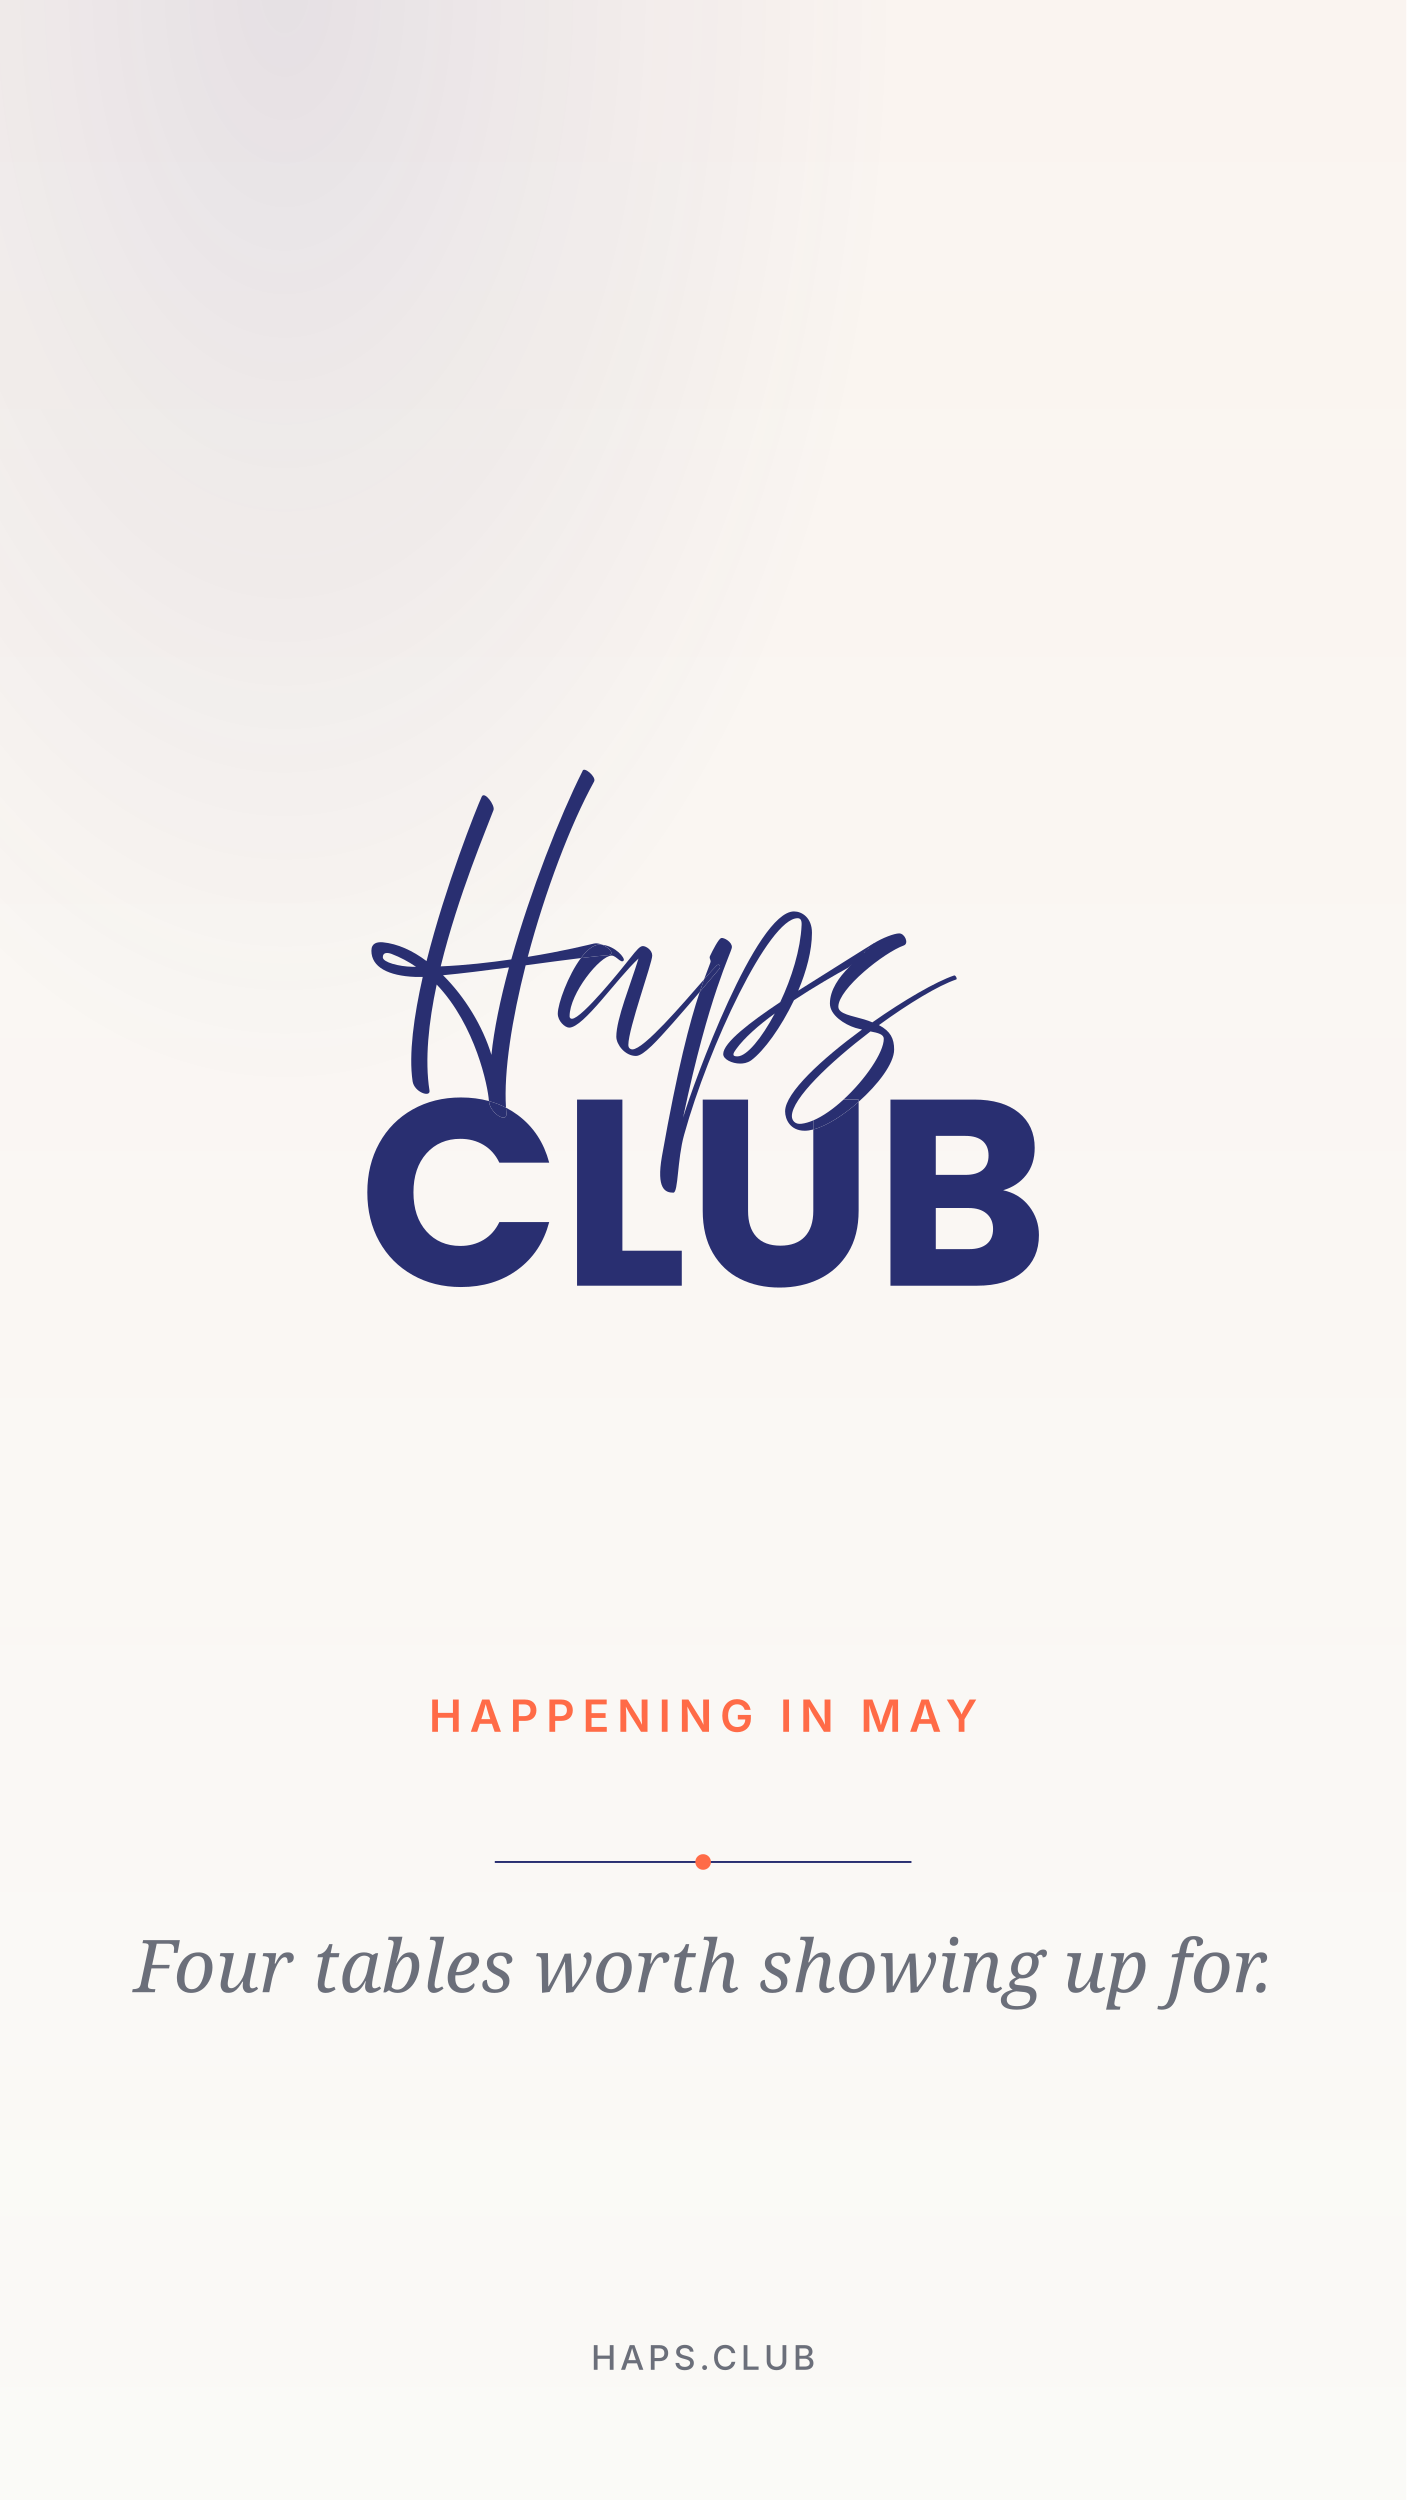
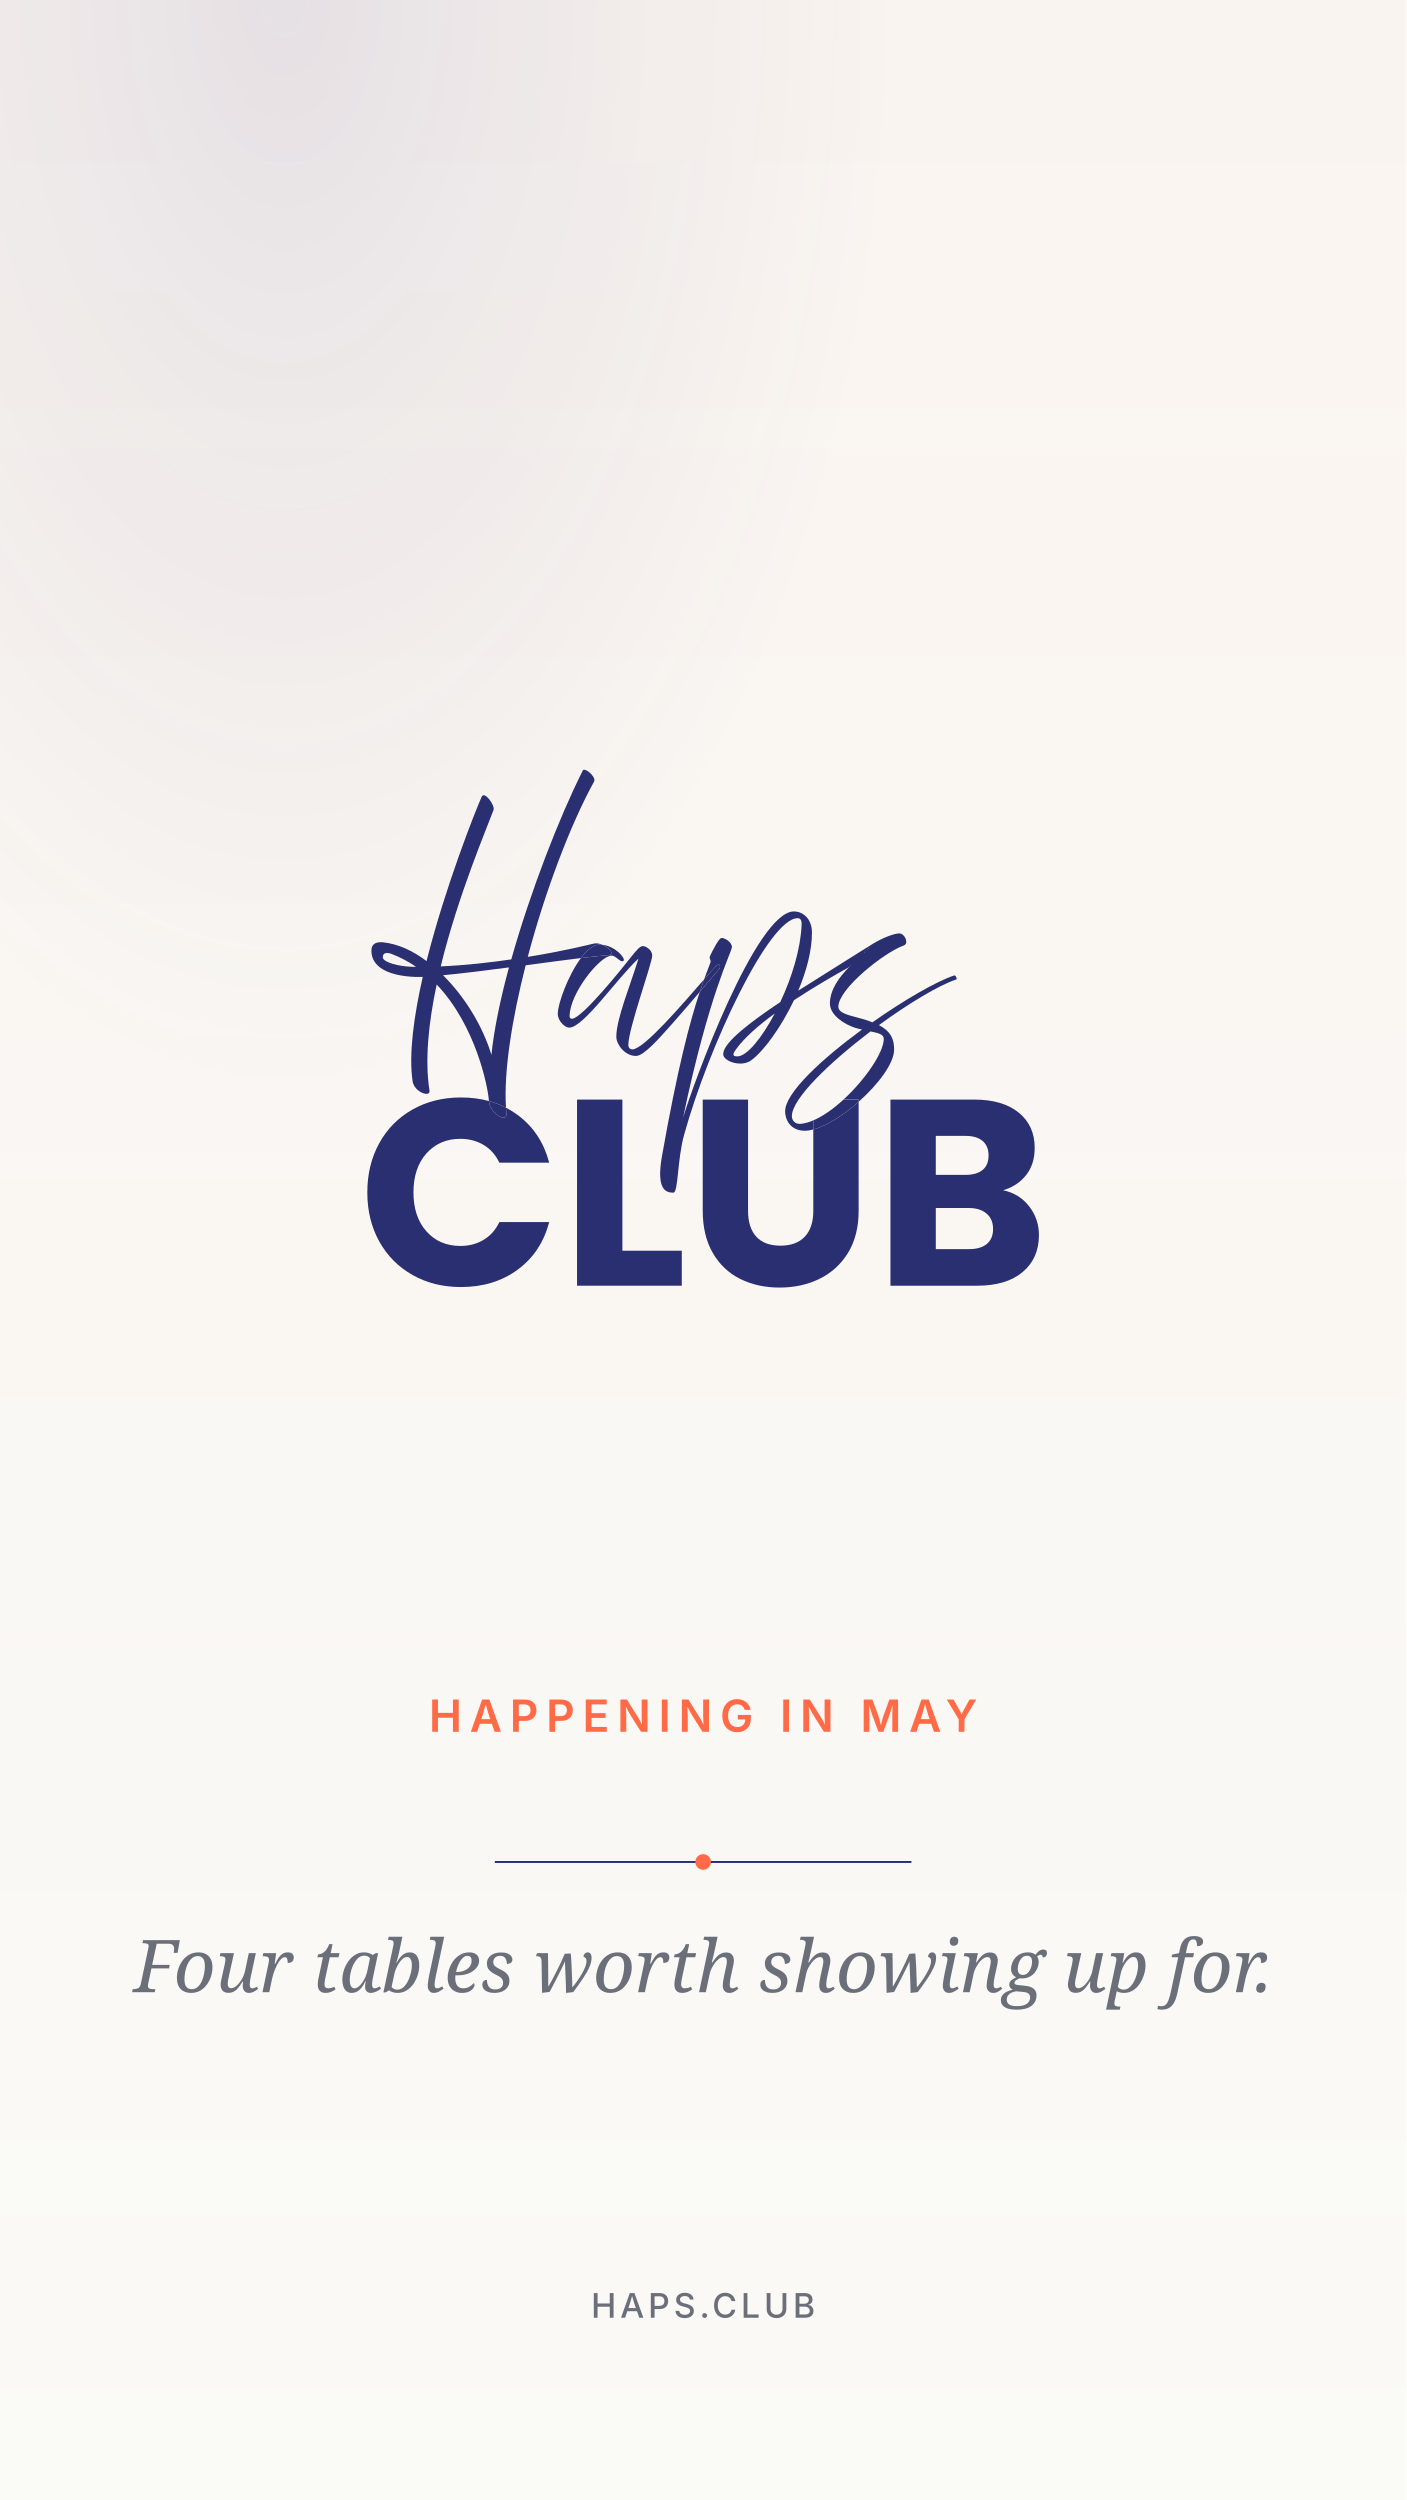
<svg xmlns="http://www.w3.org/2000/svg" viewBox="0 0 1080 1920" width="1080" height="1920">
  <defs>
    <radialGradient id="s1-bg" cx="20%" cy="0%" r="80%">
      <stop offset="0%" stop-color="#292f71" stop-opacity="0.10" />
      <stop offset="55%" stop-color="#292f71" stop-opacity="0" />
    </radialGradient>
    <linearGradient id="s1-coral" x1="0%" y1="0%" x2="0%" y2="100%">
      <stop offset="0%" stop-color="#FF6B47" stop-opacity="0.04" />
      <stop offset="100%" stop-color="#FF6B47" stop-opacity="0" />
    </linearGradient>
    <symbol id="hc-logo-navy" viewBox="0 0 1100 1100">
      <g fill="#292f71">
        <path d="M425.07,448.57c1.12,0,2.23.07,3.31.19-3.45-1.45-7.15-2.19-10.19-1.46-5.61,1.27-36.72,9.18-79.82,16.07,20.91-78.8,51.26-159.38,80.07-211.65,3.06-5.61-12.75-18.87-14.03-12.5-27.8,55.34-62.73,144.84-85.94,227.21-26.27,3.83-55.34,7.14-85.17,8.42,21.17-86.45,56.36-168.56,63.75-188.7,2.04-5.61-10.97-23.46-14.28-16.07-6.63,14.79-43.61,107.1-66.56,198.39-16.83-12.75-34.94-20.91-52.79-22.7-6.63-.51-13.77.76-13.77,10.2,0,19.64,20.15,30.35,53.04,31.62h8.93c-10.71,47.43-17.09,93.33-12.24,125.97,2.04,13.26,21.68,19.89,20.4,11.22-5.87-36.98-1.02-82.62,8.67-128.01,47.18,49.47,61.97,123.68,62.99,140.25,0,.12.02.24.03.36,7.24,1.99,14.11,4.66,20.61,8.02-2.78-43.95,7.24-106.85,23.73-171.84,24.15-3.3,47.59-6.42,66.69-8.75,7.19-9.61,15.02-16.24,22.55-16.24ZM199.14,475.34c-16.06-.25-35.7-5.35-35.7-11.48s5.61-5.86,10.46-4.08c10.71,4.08,20.66,9.44,29.58,15.56h-4.34ZM294.51,581.68c-10.46-34.68-32.13-70.13-58.4-96.14,21.93-2.04,50.49-5.61,79.56-9.44-10.46,38.51-18.11,75.23-21.17,105.57Z" />
        <path d="M464.59,575.05c-1.27,0-4.84-.76-4.84-5.35,0-19.89,28.82-98.69,28.82-107.87,0-6.89-7.65-11.48-11.22-11.48s-7.14,4.08-15.81,15.05c-8.67,10.97-57.89,72.68-69.87,72.68-.77,0-2.81-.25-2.81-3.06,0-27.54,36.72-73.19,50.75-73.19,5.61,0,11.48,10.2,14.54,5.87,1.91-2.86-9.82-17.13-25.76-18.94,8.69,3.65,15.76,11.83,6.64,12.56-7.88.63-19.13,1.87-32.5,3.49-15.46,20.67-27.94,55.13-27.94,67.14,0,8.93,8.67,16.83,13.77,16.83,17.34,0,57.38-59.16,83.64-83.39-9.44,31.11-26.78,72.68-26.78,94.35,0,9.43,10.46,23.21,23.72,23.21,9.18,0,25.76-18.62,44.12-39.27,11.21-12.73,22.96-26.38,32.85-37.95,1.81-5.45,3.56-10.49,5.27-15.22-25.78,29.49-72.71,84.54-86.57,84.54Z" />
        <path d="M428.38,448.76c-1.09-.12-2.19-.19-3.31-.19-7.53,0-15.36,6.63-22.55,16.24,13.37-1.63,24.63-2.86,32.5-3.49,9.13-.73,2.05-8.91-6.64-12.56Z" />
        <path d="M756.76,446.54c-5.93,3.26-57.31,35.95-91.99,57.62,9.95-23.46,16.58-48.45,16.58-69.87,0-18.11-11.99-25.76-21.67-25.76-45.65,0-121.64,207.83-133.88,248.89,31.37-149.43,58.4-199.16,58.91-205.53.51-6.38-9.69-12.24-13-11.22-3.06,1.02-10.2,14.79-13.52,21.93-.51,1.27-.25,2.81.25,3.83l.25.51c.51,1.28.51,2.29,0,3.57-2.41,6.22-4.91,12.76-7.53,20.01,6.95-7.95,12.37-14.04,15.18-16.69,3.57-3.31,5.1,1.79,3.32,3.83-.59.73-10.48,12.54-23.77,28.09-12.14,36.57-26.72,91.72-45.6,198.35-6.89,39.53,4.08,43.86,13.77,43.86,6.12,0,4.59-39.78,13.01-69.87,29.33-106.08,102.26-261.38,136.94-261.38,3.57,0,5.1,2.55,4.84,8.16-1.28,29.58-11.99,64.01-25.76,93.08-35.96,23.97-68.85,48.96-68.85,62.73,0,6.38,10.71,11.48,20.4,11.48,3.57,0,8.42-.51,13.26-3.83,15.56-11.48,36.21-40.04,51.77-72.68,24.81-16.37,50.03-30.81,66.45-39.84,5.96-5.98,12.02-11,16.76-14.73-2.14-1.17,15.21-15.25,13.88-14.53ZM591.58,583.47c-7.65.26-5.1-4.08-1.78-8.67,9.94-13.77,27.03-28.82,46.67-43.1-15.81,29.84-33.66,51.51-44.88,51.77Z" />
        <path d="M566.34,473.81c-2.81,2.65-8.23,8.75-15.18,16.69-1.71,4.73-3.46,9.77-5.27,15.22,13.28-15.56,23.18-27.36,23.77-28.09,1.79-2.04.25-7.14-3.32-3.83Z" />
        <path d="M780.53,575.31c0-13.26-4.33-22.18-18.36-29.58,35.7-26.01,71.91-47.94,93.33-55.08,1.53-.51-.77-5.36-2.55-4.85-21.93,7.4-60.69,29.84-98.69,56.61-3.06-1.27-6.38-2.55-9.95-3.57-14.28-4.34-31.11-6.38-31.11-15.3,0-21.68,55.34-65.54,79.05-73.95,6.38-2.29,1.27-14.54-5.61-14.54-5.87,0-20.52,5.5-31.11,12.24-5.61,3.57-4.66,4.47-6.14,5.89-1.09,1.06-2.76,1.01-5.1,5.04-1.33-.11-3.75.85-2.98,2.59-2.73,1.31-6.97,5.98-10.26,7.76-2.24,1.17.85.38-4.95,7.21-11.76,11.79-23.1,27.29-23.1,43.92,0,14.03,17.6,25.25,30.6,29.33,2.8.76,5.61,1.53,8.16,2.04-48.71,35.7-92.82,76.5-92.82,98.69,0,9.69,6.12,23.46,23.71,23.46,3.16,0,6.62-.53,10.29-1.51v-10.99c-4.98,2.13-9.81,3.56-14.37,4.08-7.91,1.02-11.47-4.33-11.47-9.18,0-21.17,45.65-64.77,94.86-102.26,9.44,1.79,16.07,3.57,16.07,8.92,0,16.32-22.27,49.13-48.61,73.3h18.25v2.69c23.55-20.85,42.85-46.41,42.85-62.99Z" />
        <path d="M291.49,637.38c-10.49-2.88-21.75-4.33-33.8-4.33-21.76,0-41.23,4.86-58.4,14.56-17.18,9.71-30.56,23.25-40.16,40.64-9.6,17.39-14.4,37.17-14.4,59.36s4.8,41.92,14.4,59.2c9.6,17.28,22.98,30.78,40.16,40.48,17.17,9.71,36.64,14.56,58.4,14.56,26.67,0,49.49-6.98,68.48-20.96,18.98-13.97,31.68-33.12,38.08-57.44h-60.16c-4.48,9.39-10.83,16.54-19.04,21.44-8.21,4.91-17.55,7.36-28,7.36-16.85,0-30.51-5.87-40.96-17.6-10.46-11.73-15.68-27.41-15.68-47.04s5.22-35.31,15.68-47.04c10.45-11.73,24.1-17.6,40.96-17.6,10.45,0,19.79,2.46,28,7.36,8.21,4.91,14.56,12.05,19.04,21.44h60.16c-6.4-24.32-19.1-43.52-38.08-57.6-4.47-3.32-9.17-6.23-14.07-8.77.14,2.27.31,4.5.52,6.66,1.27,12.9-20.05.2-21.13-14.69Z" />
        <path d="M312.62,652.06c-.21-2.16-.38-4.4-.52-6.66-6.5-3.36-13.36-6.04-20.61-8.02,1.09,14.89,22.4,27.59,21.13,14.69Z" />
        <polygon points="452.56 635.61 397.84 635.61 397.84 860.24 524.24 860.24 524.24 818 452.56 818 452.56 635.61" />
        <path d="M682.96,770c0,13.44-3.41,23.79-10.24,31.04-6.83,7.25-16.64,10.88-29.44,10.88s-22.51-3.62-29.12-10.88c-6.61-7.25-9.92-17.6-9.92-31.04v-134.4h-54.72v134.08c0,20.05,4.05,37.07,12.16,51.04,8.11,13.97,19.15,24.43,33.12,31.36,13.97,6.94,29.81,10.4,47.52,10.4s33.76-3.52,48.16-10.56c14.4-7.04,25.87-17.49,34.4-31.36,8.53-13.87,12.8-30.83,12.8-50.88v-131.39c-18,15.93-38.48,29.1-54.72,33.42v98.28Z" />
        <path d="M719.43,635.61c-11.89,10.91-24.6,20.04-36.47,25.12v10.99c16.24-4.32,36.72-17.49,54.72-33.42v-2.69h-18.25Z" />
        <path d="M943.44,764.4c-7.9-10.13-18.35-16.58-31.36-19.36,11.52-3.41,20.75-9.49,27.68-18.24,6.93-8.74,10.4-19.73,10.4-32.96,0-17.92-6.46-32.1-19.36-42.56-12.91-10.45-30.77-15.68-53.6-15.68h-101.12v224.64h104.64c23.46,0,41.76-5.49,54.88-16.48,13.12-10.98,19.68-25.86,19.68-44.64,0-13.01-3.95-24.58-11.84-34.72ZM830.79,679.44h35.84c8.96,0,15.84,2.03,20.64,6.08,4.8,4.05,7.2,9.92,7.2,17.6s-2.4,13.5-7.2,17.44c-4.8,3.95-11.68,5.92-20.64,5.92h-35.84v-47.04ZM892.4,809.84c-5.02,4.16-12.11,6.24-21.28,6.24h-40.32v-49.6h39.68c9.17,0,16.37,2.24,21.6,6.72,5.23,4.48,7.84,10.67,7.84,18.56s-2.51,13.92-7.52,18.08Z" />
      </g>
    </symbol>
  </defs>
  <rect width="1080" height="1920" fill="#FAFAF7" />
  <rect width="1080" height="1920" fill="url(#s1-bg)" />
  <rect width="1080" height="1920" fill="url(#s1-coral)" />
  <use href="#hc-logo-navy" x="190" y="440" width="700" height="700" />
  <g transform="translate(540, 1330)">
    <text x="0" y="0" font-family="Inter, sans-serif" font-size="34" font-weight="600" text-anchor="middle" fill="#FF6B47" letter-spacing="6">HAPPENING IN MAY</text>
  </g>
  <line x1="380" y1="1430" x2="700" y2="1430" stroke="#292f71" stroke-width="1.5" />
  <circle cx="540" cy="1430" r="6" fill="#FF6B47" />
  <text x="540" y="1530" font-family="Instrument Serif, Georgia, serif" font-style="italic" font-size="56" text-anchor="middle" fill="#6B6F7A">Four tables worth showing up for.</text>
-   <text x="540" y="1820" font-family="Inter, sans-serif" font-size="26" font-weight="500" text-anchor="middle" fill="#6B6F7A" letter-spacing="3">HAPS.CLUB</text>
+   <text x="540" y="1780" font-family="Inter, sans-serif" font-size="26" font-weight="500" text-anchor="middle" fill="#6B6F7A" letter-spacing="3">HAPS.CLUB</text>
</svg>
